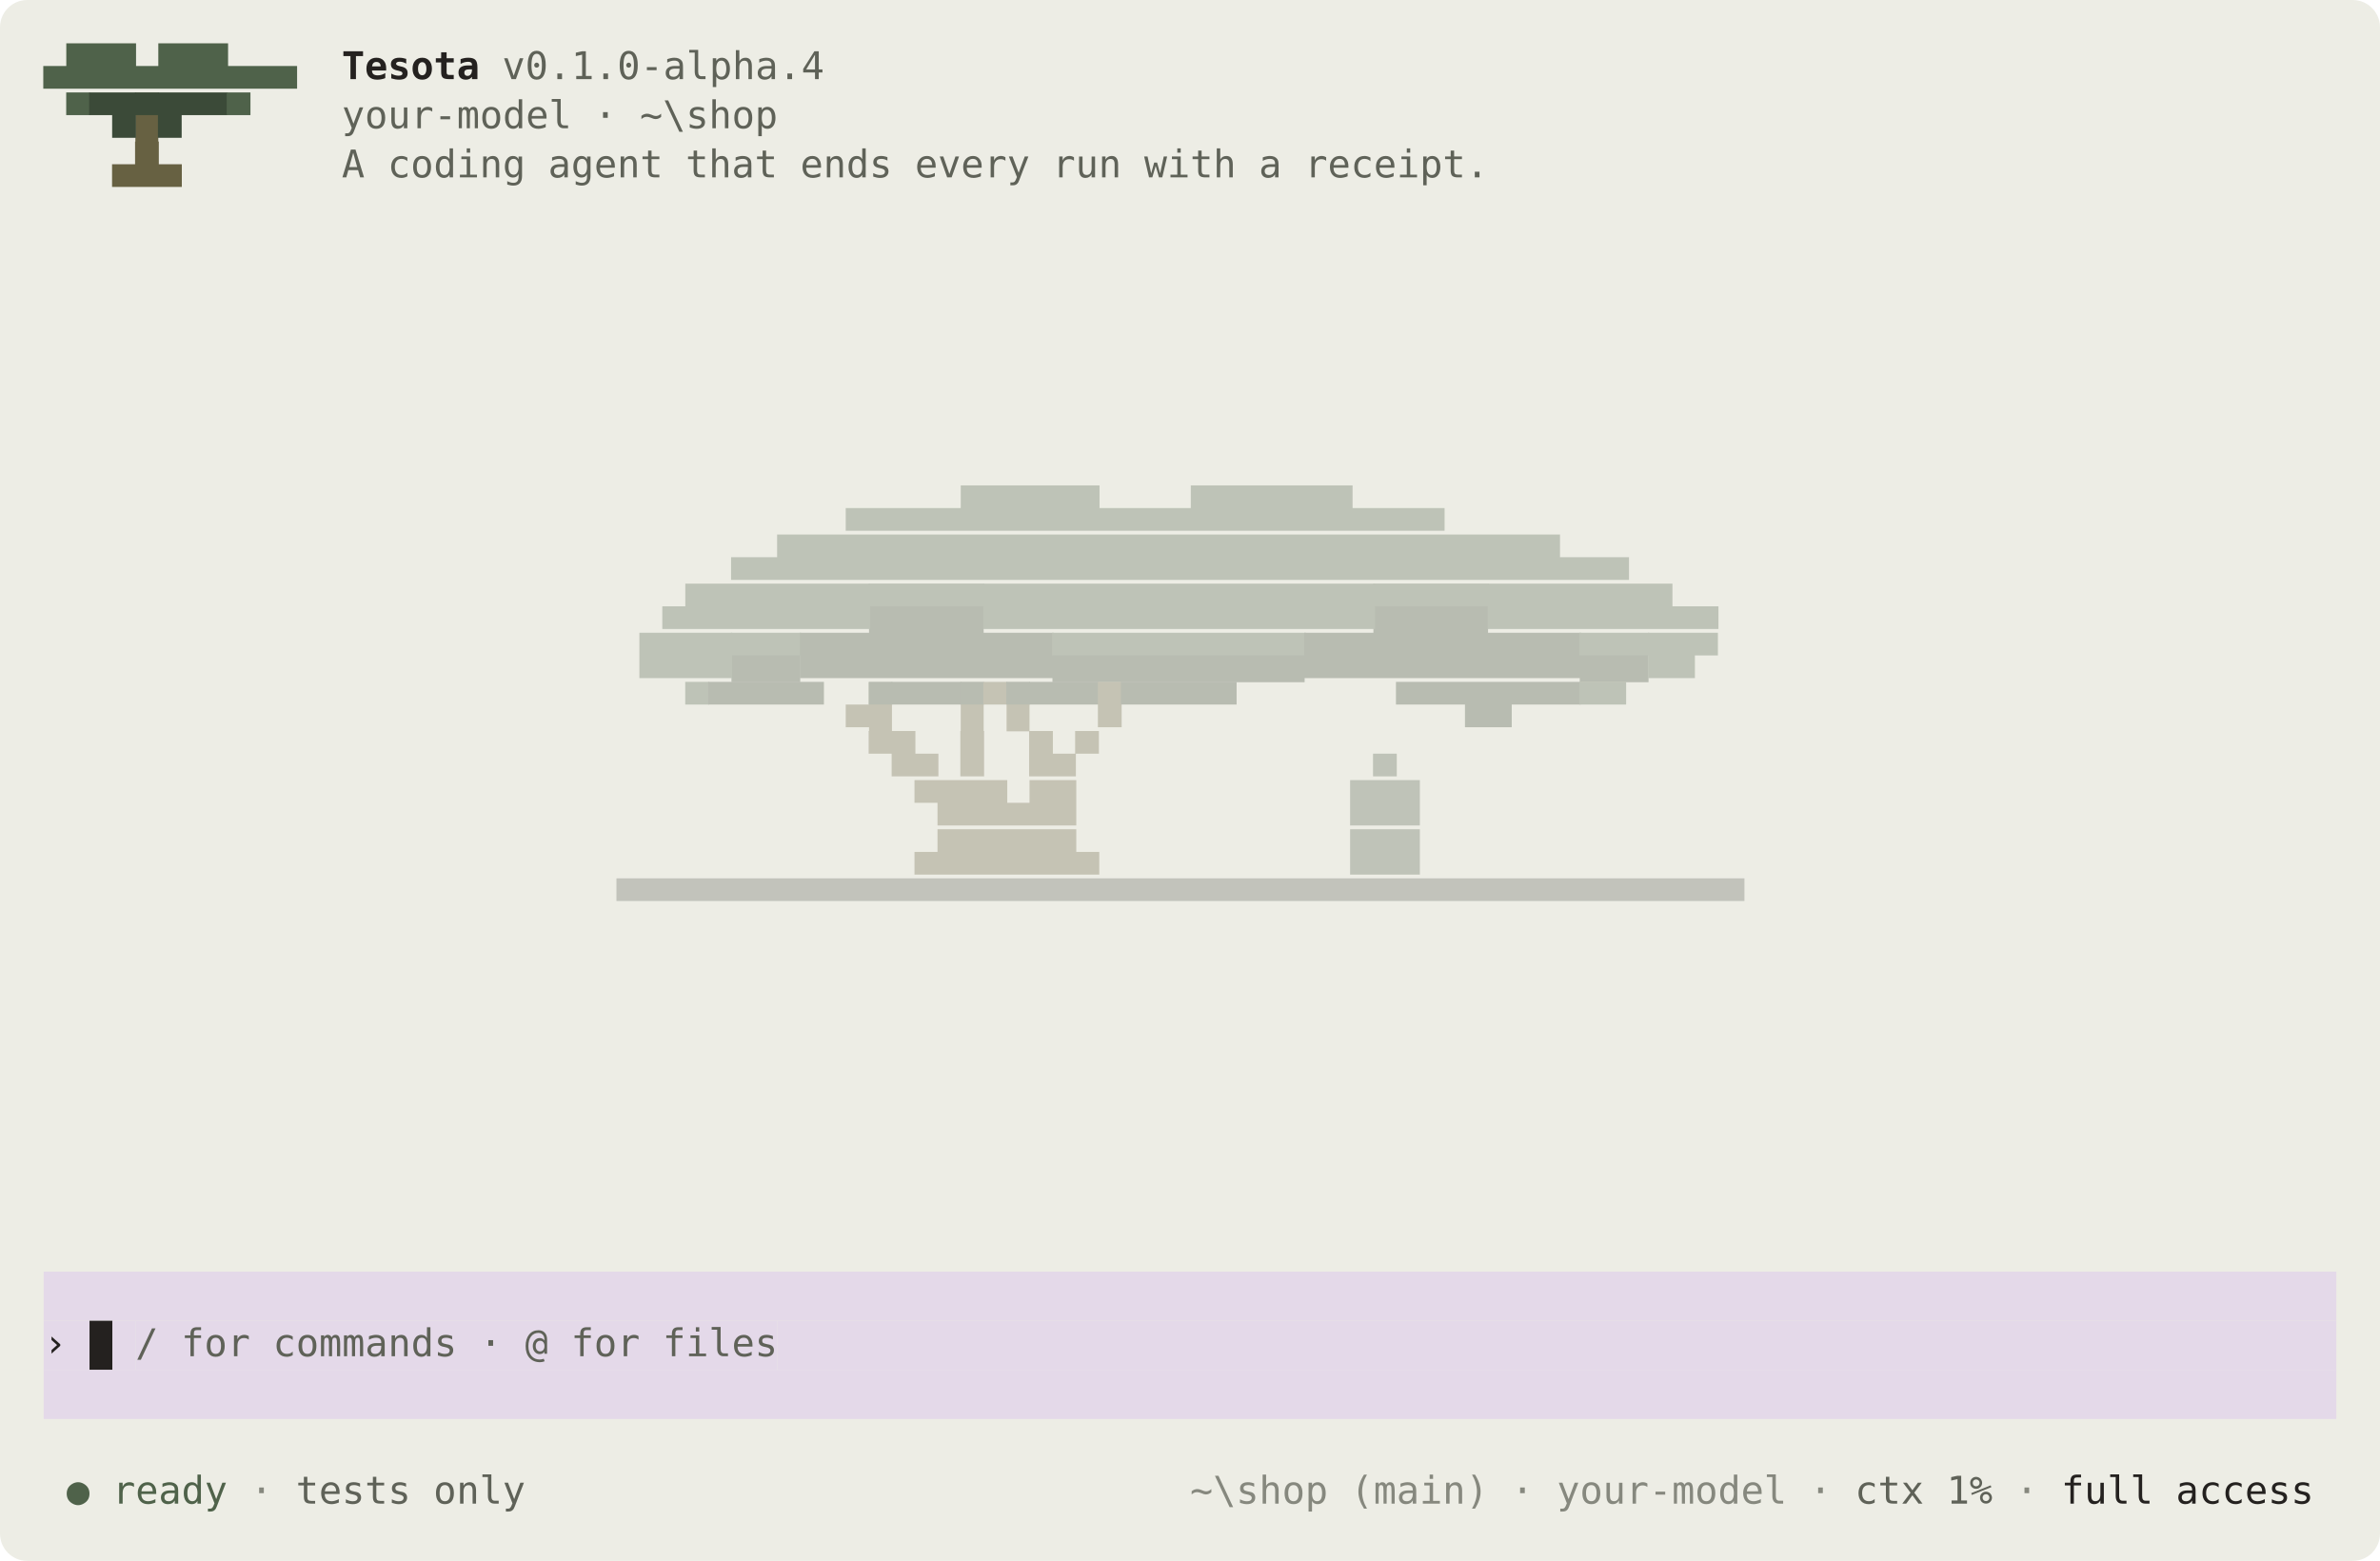
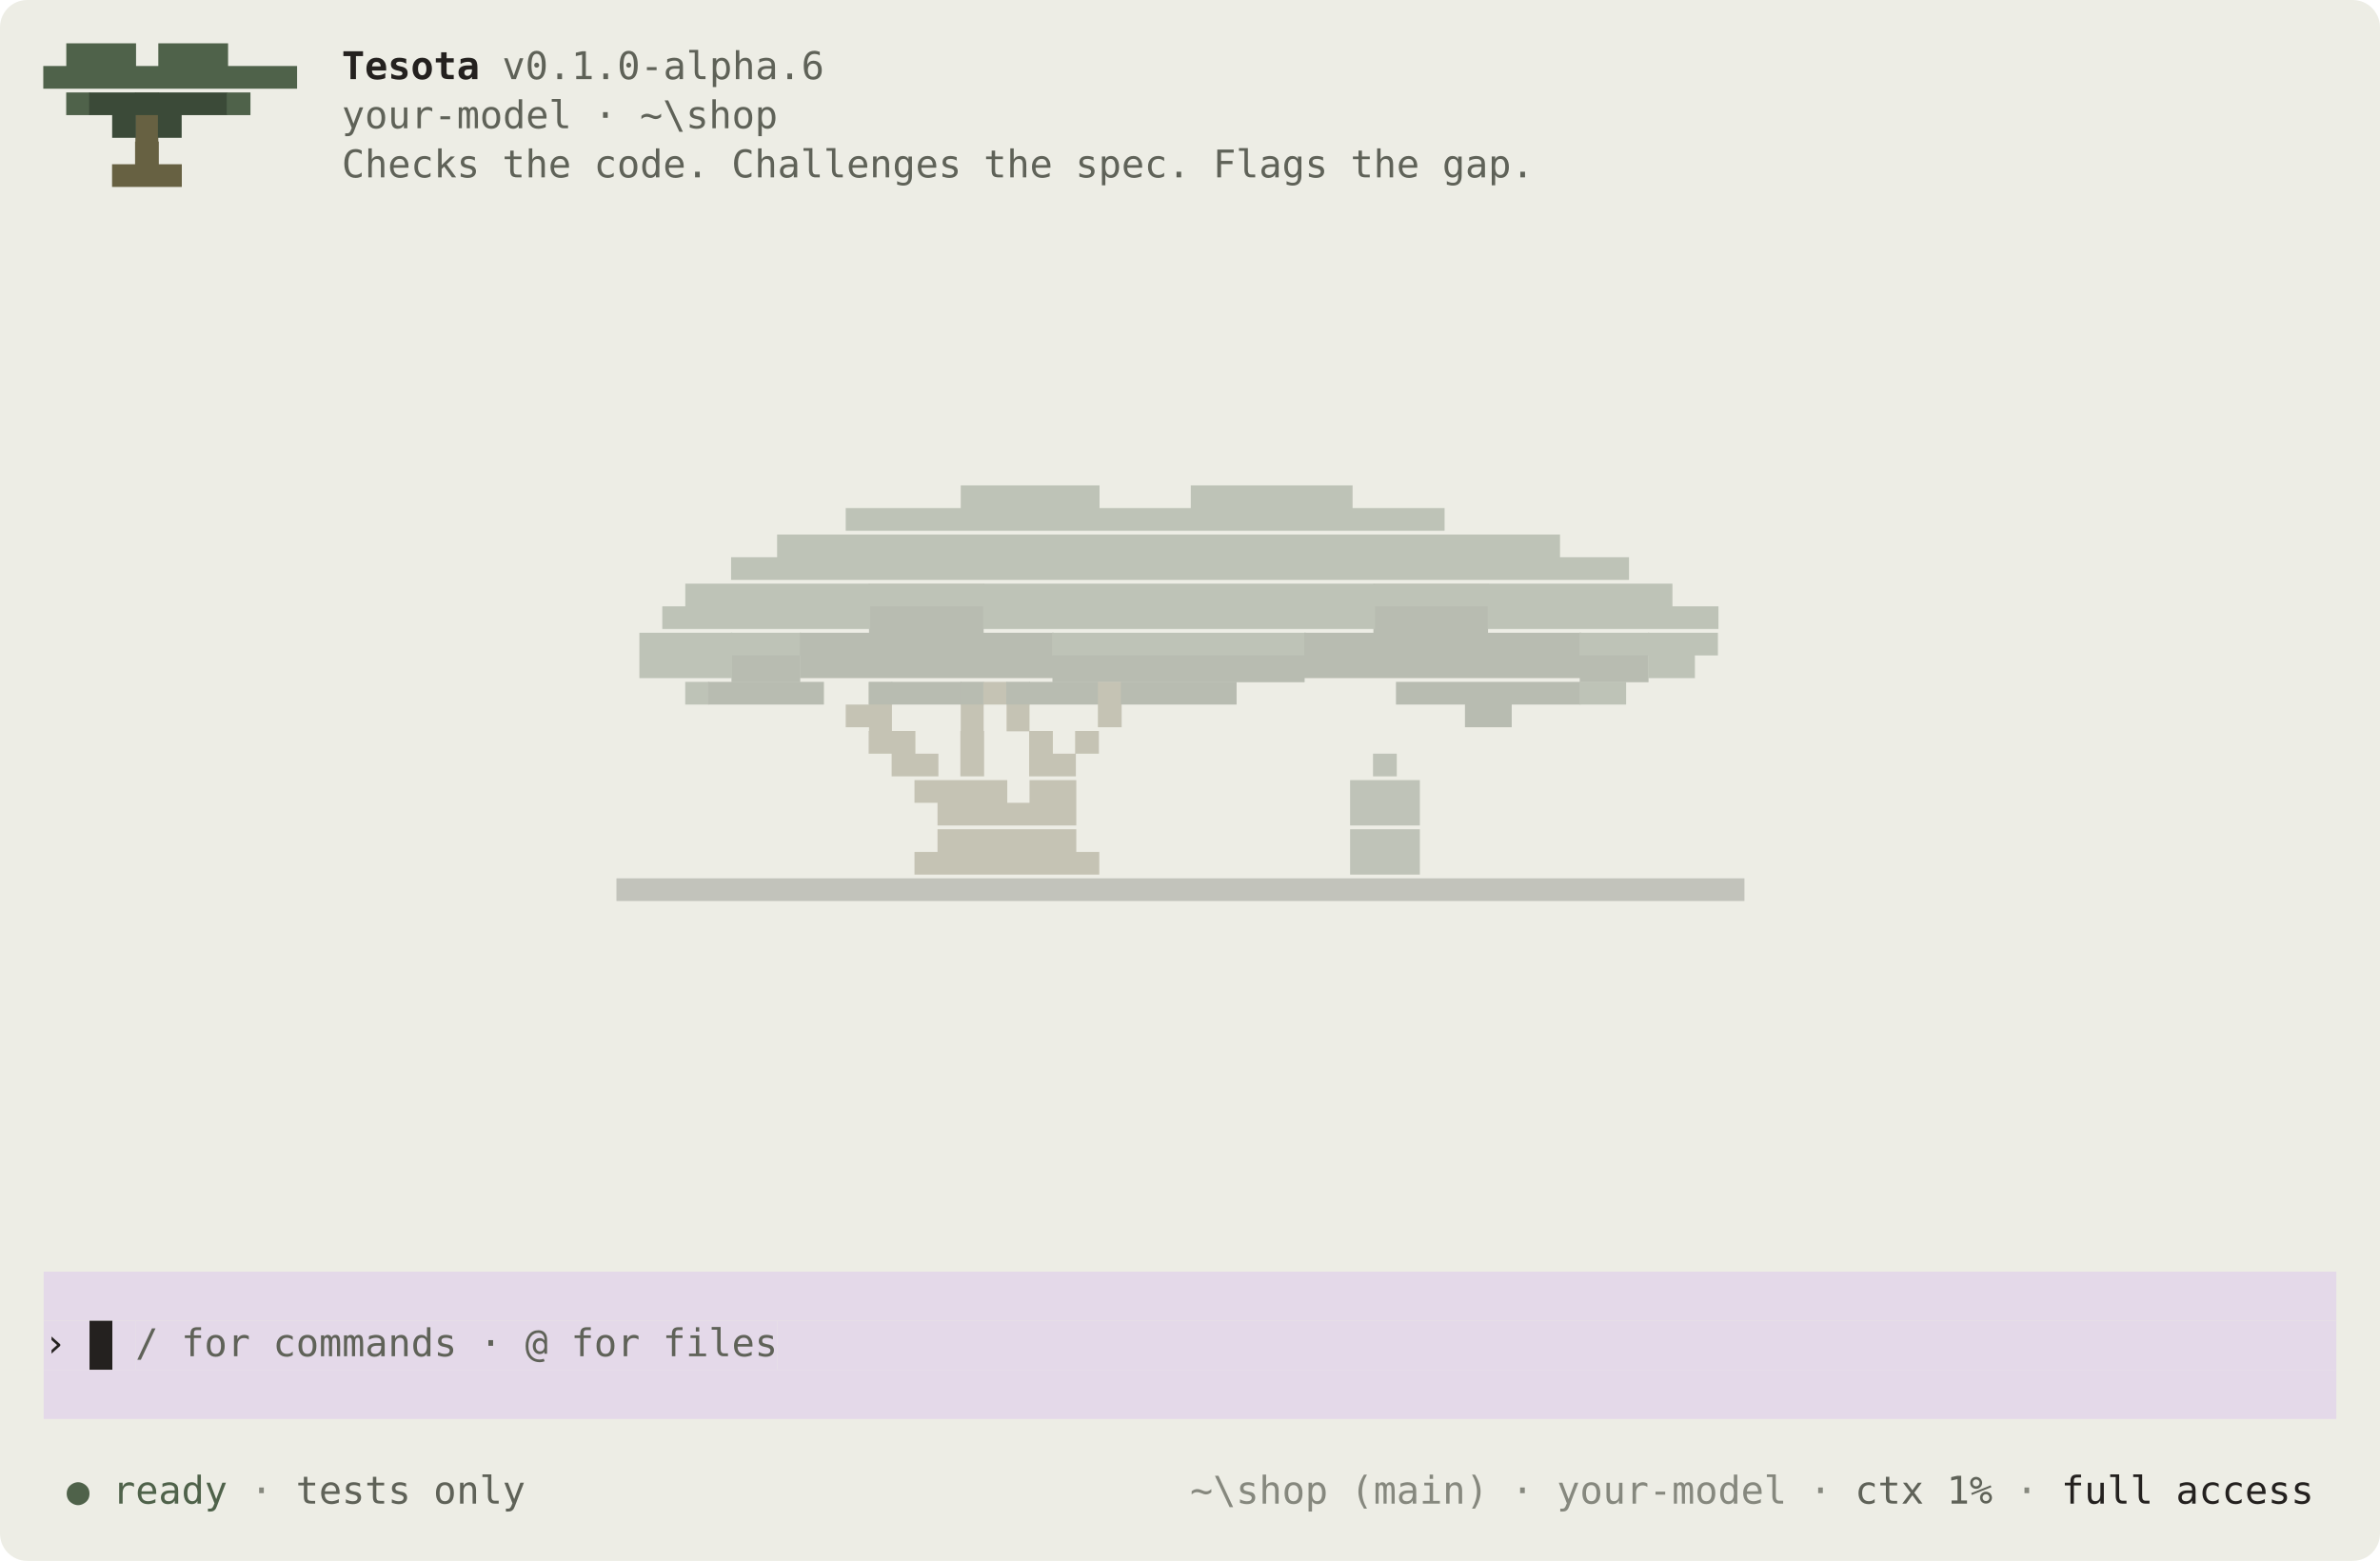
<svg xmlns="http://www.w3.org/2000/svg" width="872" height="572" viewBox="0 0 872 572" role="img" aria-label="Tesota's shell as it opens: a pixel ironwood beside the name, model, folder and purpose, a 30%-opacity ironwood and armless seedling in the empty space, then the input band and footer.">
  <rect width="872" height="572" rx="10" fill="#edede5" />
  <rect x="49.6" y="34" width="8.4" height="18" fill="#676142" />
  <rect x="318.4" y="214" width="42.0" height="18" fill="#b8bcb1" />
  <rect x="503.2" y="214" width="42.0" height="18" fill="#b8bcb1" />
  <rect x="268.0" y="232" width="25.2" height="18" fill="#b8bcb1" />
  <rect x="385.6" y="232" width="92.4" height="18" fill="#b8bcb1" />
  <rect x="578.8" y="232" width="25.2" height="18" fill="#b8bcb1" />
  <rect x="318.4" y="250" width="8.4" height="18" fill="#c5c3b4" />
  <rect x="352.0" y="250" width="8.4" height="18" fill="#c5c3b4" />
  <rect x="368.8" y="250" width="8.4" height="18" fill="#c5c3b4" />
  <rect x="16.0" y="466" width="840.0" height="18" fill="#e4d9e9" />
  <rect x="16.0" y="484" width="16.8" height="18" fill="#e4d9e9" />
  <rect x="32.8" y="484" width="8.4" height="18" fill="#24211f" />
  <rect x="41.2" y="484" width="8.4" height="18" fill="#e4d9e9" />
  <rect x="49.6" y="484" width="235.2" height="18" fill="#e4d9e9" />
  <rect x="284.8" y="484" width="571.2" height="18" fill="#e4d9e9" />
  <rect x="16.0" y="502" width="840.0" height="18" fill="#e4d9e9" />
  <g font-family="'Cascadia Mono', 'JetBrains Mono', Menlo, Consolas, 'DejaVu Sans Mono', monospace" font-size="14" xml:space="preserve">
    <text x="16.0" y="29" fill="#4f624a" textLength="92.4" lengthAdjust="spacingAndGlyphs">▄███▄███▄▄▄</text>
    <text x="125.2" y="29" fill="#24211f" font-weight="bold" textLength="50.4" lengthAdjust="spacingAndGlyphs">Tesota</text>
-     <text x="184.0" y="29" fill="#5f6258" textLength="117.6" lengthAdjust="spacingAndGlyphs">v0.1.0-alpha.4</text>
+     <text x="184.0" y="29" fill="#5f6258" textLength="117.6" lengthAdjust="spacingAndGlyphs">v0.1.0-alpha.6</text>
    <text x="24.4" y="47" fill="#4f624a" textLength="8.4" lengthAdjust="spacingAndGlyphs">▀</text>
    <text x="32.8" y="47" fill="#3b4a38" textLength="16.8" lengthAdjust="spacingAndGlyphs">▀█</text>
    <text x="49.6" y="47" fill="#3b4a38" textLength="8.4" lengthAdjust="spacingAndGlyphs">▀</text>
    <text x="58.0" y="47" fill="#3b4a38" textLength="25.2" lengthAdjust="spacingAndGlyphs">█▀▀</text>
    <text x="83.2" y="47" fill="#4f624a" textLength="8.4" lengthAdjust="spacingAndGlyphs">▀</text>
    <text x="125.2" y="47" fill="#5f6258" textLength="84.0" lengthAdjust="spacingAndGlyphs">your-model</text>
    <text x="217.6" y="47" fill="#5f6258" textLength="8.4" lengthAdjust="spacingAndGlyphs">·</text>
    <text x="234.4" y="47" fill="#5f6258" textLength="50.4" lengthAdjust="spacingAndGlyphs">~\shop</text>
    <text x="41.2" y="65" fill="#676142" textLength="25.2" lengthAdjust="spacingAndGlyphs">▄█▄</text>
-     <text x="125.2" y="65" fill="#5f6258" textLength="8.4" lengthAdjust="spacingAndGlyphs">A</text>
-     <text x="142.0" y="65" fill="#5f6258" textLength="50.4" lengthAdjust="spacingAndGlyphs">coding</text>
-     <text x="200.8" y="65" fill="#5f6258" textLength="42.0" lengthAdjust="spacingAndGlyphs">agent</text>
-     <text x="251.2" y="65" fill="#5f6258" textLength="33.6" lengthAdjust="spacingAndGlyphs">that</text>
-     <text x="293.2" y="65" fill="#5f6258" textLength="33.6" lengthAdjust="spacingAndGlyphs">ends</text>
-     <text x="335.2" y="65" fill="#5f6258" textLength="42.0" lengthAdjust="spacingAndGlyphs">every</text>
-     <text x="385.6" y="65" fill="#5f6258" textLength="25.2" lengthAdjust="spacingAndGlyphs">run</text>
-     <text x="419.2" y="65" fill="#5f6258" textLength="33.6" lengthAdjust="spacingAndGlyphs">with</text>
-     <text x="461.2" y="65" fill="#5f6258" textLength="8.4" lengthAdjust="spacingAndGlyphs">a</text>
-     <text x="478.0" y="65" fill="#5f6258" textLength="67.2" lengthAdjust="spacingAndGlyphs">receipt.</text>
+     <text x="125.2" y="65" fill="#5f6258" textLength="50.4" lengthAdjust="spacingAndGlyphs">Checks</text>
+     <text x="184.0" y="65" fill="#5f6258" textLength="25.2" lengthAdjust="spacingAndGlyphs">the</text>
+     <text x="217.6" y="65" fill="#5f6258" textLength="42.0" lengthAdjust="spacingAndGlyphs">code.</text>
+     <text x="268.0" y="65" fill="#5f6258" textLength="84.0" lengthAdjust="spacingAndGlyphs">Challenges</text>
+     <text x="360.4" y="65" fill="#5f6258" textLength="25.2" lengthAdjust="spacingAndGlyphs">the</text>
+     <text x="394.0" y="65" fill="#5f6258" textLength="42.0" lengthAdjust="spacingAndGlyphs">spec.</text>
+     <text x="444.4" y="65" fill="#5f6258" textLength="42.0" lengthAdjust="spacingAndGlyphs">Flags</text>
+     <text x="494.8" y="65" fill="#5f6258" textLength="25.2" lengthAdjust="spacingAndGlyphs">the</text>
+     <text x="528.4" y="65" fill="#5f6258" textLength="33.6" lengthAdjust="spacingAndGlyphs">gap.</text>
    <text x="310.0" y="191" fill="#bec3b7" textLength="218.4" lengthAdjust="spacingAndGlyphs">▄▄▄▄▄██████▄▄▄▄███████▄▄▄▄</text>
    <text x="268.0" y="209" fill="#bec3b7" textLength="327.6" lengthAdjust="spacingAndGlyphs">▄▄██████████████████████████████████▄▄▄</text>
    <text x="242.8" y="227" fill="#bec3b7" textLength="75.6" lengthAdjust="spacingAndGlyphs">▄████████</text>
    <text x="318.4" y="227" fill="#bec3b7" textLength="42.0" lengthAdjust="spacingAndGlyphs">▀▀▀▀▀</text>
    <text x="360.4" y="227" fill="#bec3b7" textLength="142.8" lengthAdjust="spacingAndGlyphs">█████████████████</text>
    <text x="503.2" y="227" fill="#bec3b7" textLength="42.0" lengthAdjust="spacingAndGlyphs">▀▀▀▀▀</text>
    <text x="545.2" y="227" fill="#bec3b7" textLength="84.0" lengthAdjust="spacingAndGlyphs">████████▄▄</text>
    <text x="234.4" y="245" fill="#bec3b7" textLength="33.6" lengthAdjust="spacingAndGlyphs">████</text>
    <text x="268.0" y="245" fill="#bec3b7" textLength="25.2" lengthAdjust="spacingAndGlyphs">▀▀▀</text>
    <text x="293.2" y="245" fill="#b8bcb1" textLength="92.4" lengthAdjust="spacingAndGlyphs">███████████</text>
    <text x="385.6" y="245" fill="#bec3b7" textLength="92.4" lengthAdjust="spacingAndGlyphs">▀▀▀▀▀▀▀▀▀▀▀</text>
    <text x="478.0" y="245" fill="#b8bcb1" textLength="100.8" lengthAdjust="spacingAndGlyphs">████████████</text>
    <text x="578.8" y="245" fill="#bec3b7" textLength="25.2" lengthAdjust="spacingAndGlyphs">▀▀▀</text>
    <text x="604.0" y="245" fill="#bec3b7" textLength="25.2" lengthAdjust="spacingAndGlyphs">██▀</text>
    <text x="251.2" y="263" fill="#bec3b7" textLength="8.4" lengthAdjust="spacingAndGlyphs">▀</text>
    <text x="259.6" y="263" fill="#b8bcb1" textLength="42.0" lengthAdjust="spacingAndGlyphs">▀▀▀▀▀</text>
    <text x="310.0" y="263" fill="#c5c3b4" textLength="8.4" lengthAdjust="spacingAndGlyphs">▄</text>
    <text x="318.4" y="263" fill="#b8bcb1" textLength="8.4" lengthAdjust="spacingAndGlyphs">▀</text>
    <text x="326.8" y="263" fill="#b8bcb1" textLength="25.2" lengthAdjust="spacingAndGlyphs">▀▀▀</text>
    <text x="352.0" y="263" fill="#b8bcb1" textLength="8.4" lengthAdjust="spacingAndGlyphs">▀</text>
    <text x="360.4" y="263" fill="#c5c3b4" textLength="8.4" lengthAdjust="spacingAndGlyphs">▀</text>
    <text x="368.8" y="263" fill="#b8bcb1" textLength="8.4" lengthAdjust="spacingAndGlyphs">▀</text>
    <text x="377.2" y="263" fill="#b8bcb1" textLength="25.2" lengthAdjust="spacingAndGlyphs">▀▀▀</text>
    <text x="402.4" y="263" fill="#c5c3b4" textLength="8.4" lengthAdjust="spacingAndGlyphs">█</text>
    <text x="410.8" y="263" fill="#b8bcb1" textLength="42.0" lengthAdjust="spacingAndGlyphs">▀▀▀▀▀</text>
    <text x="511.6" y="263" fill="#b8bcb1" textLength="67.2" lengthAdjust="spacingAndGlyphs">▀▀▀██▀▀▀</text>
    <text x="578.8" y="263" fill="#bec3b7" textLength="16.8" lengthAdjust="spacingAndGlyphs">▀▀</text>
    <text x="318.4" y="281" fill="#c5c3b4" textLength="25.2" lengthAdjust="spacingAndGlyphs">▀█▄</text>
    <text x="352.0" y="281" fill="#c5c3b4" textLength="8.4" lengthAdjust="spacingAndGlyphs">█</text>
    <text x="377.2" y="281" fill="#c5c3b4" textLength="25.2" lengthAdjust="spacingAndGlyphs">█▄▀</text>
    <text x="503.2" y="281" fill="#bfc3b8" textLength="8.4" lengthAdjust="spacingAndGlyphs">▄</text>
    <text x="335.2" y="299" fill="#c5c3b4" textLength="58.8" lengthAdjust="spacingAndGlyphs">▀███▄██</text>
    <text x="494.8" y="299" fill="#bfc3b8" textLength="25.2" lengthAdjust="spacingAndGlyphs">███</text>
    <text x="335.2" y="317" fill="#c5c3b4" textLength="67.2" lengthAdjust="spacingAndGlyphs">▄██████▄</text>
    <text x="494.8" y="317" fill="#bfc3b8" textLength="25.2" lengthAdjust="spacingAndGlyphs">███</text>
    <text x="226.0" y="335" fill="#c2c3bb" textLength="411.6" lengthAdjust="spacingAndGlyphs">▀▀▀▀▀▀▀▀▀▀▀▀▀▀▀▀▀▀▀▀▀▀▀▀▀▀▀▀▀▀▀▀▀▀▀▀▀▀▀▀▀▀▀▀▀▀▀▀▀</text>
    <text x="16.0" y="497" fill="#24211f" textLength="8.4" lengthAdjust="spacingAndGlyphs">›</text>
    <text x="49.6" y="497" fill="#5f6258" textLength="8.4" lengthAdjust="spacingAndGlyphs">/</text>
    <text x="66.4" y="497" fill="#5f6258" textLength="25.2" lengthAdjust="spacingAndGlyphs">for</text>
    <text x="100.0" y="497" fill="#5f6258" textLength="67.2" lengthAdjust="spacingAndGlyphs">commands</text>
    <text x="175.6" y="497" fill="#5f6258" textLength="8.4" lengthAdjust="spacingAndGlyphs">·</text>
    <text x="192.4" y="497" fill="#5f6258" textLength="8.4" lengthAdjust="spacingAndGlyphs">@</text>
    <text x="209.2" y="497" fill="#5f6258" textLength="25.2" lengthAdjust="spacingAndGlyphs">for</text>
    <text x="242.8" y="497" fill="#5f6258" textLength="42.0" lengthAdjust="spacingAndGlyphs">files</text>
    <text x="24.4" y="551" fill="#4f624a" textLength="8.4" lengthAdjust="spacingAndGlyphs">●</text>
    <text x="41.2" y="551" fill="#4f624a" textLength="42.0" lengthAdjust="spacingAndGlyphs">ready</text>
    <text x="91.6" y="551" fill="#86887e" textLength="8.4" lengthAdjust="spacingAndGlyphs">·</text>
    <text x="108.4" y="551" fill="#5f6258" textLength="42.0" lengthAdjust="spacingAndGlyphs">tests</text>
    <text x="158.8" y="551" fill="#5f6258" textLength="33.6" lengthAdjust="spacingAndGlyphs">only</text>
    <text x="436.0" y="551" fill="#86887e" textLength="50.4" lengthAdjust="spacingAndGlyphs">~\shop</text>
    <text x="494.8" y="551" fill="#86887e" textLength="50.4" lengthAdjust="spacingAndGlyphs">(main)</text>
    <text x="553.6" y="551" fill="#86887e" textLength="8.4" lengthAdjust="spacingAndGlyphs">·</text>
    <text x="570.4" y="551" fill="#86887e" textLength="84.0" lengthAdjust="spacingAndGlyphs">your-model</text>
    <text x="662.8" y="551" fill="#86887e" textLength="8.4" lengthAdjust="spacingAndGlyphs">·</text>
    <text x="679.6" y="551" fill="#5f6258" textLength="25.2" lengthAdjust="spacingAndGlyphs">ctx</text>
    <text x="713.2" y="551" fill="#5f6258" textLength="16.8" lengthAdjust="spacingAndGlyphs">1%</text>
    <text x="738.4" y="551" fill="#86887e" textLength="8.4" lengthAdjust="spacingAndGlyphs">·</text>
    <text x="755.2" y="551" fill="#24211f" textLength="33.6" lengthAdjust="spacingAndGlyphs">full</text>
    <text x="797.2" y="551" fill="#24211f" textLength="50.4" lengthAdjust="spacingAndGlyphs">access</text>
  </g>
</svg>
